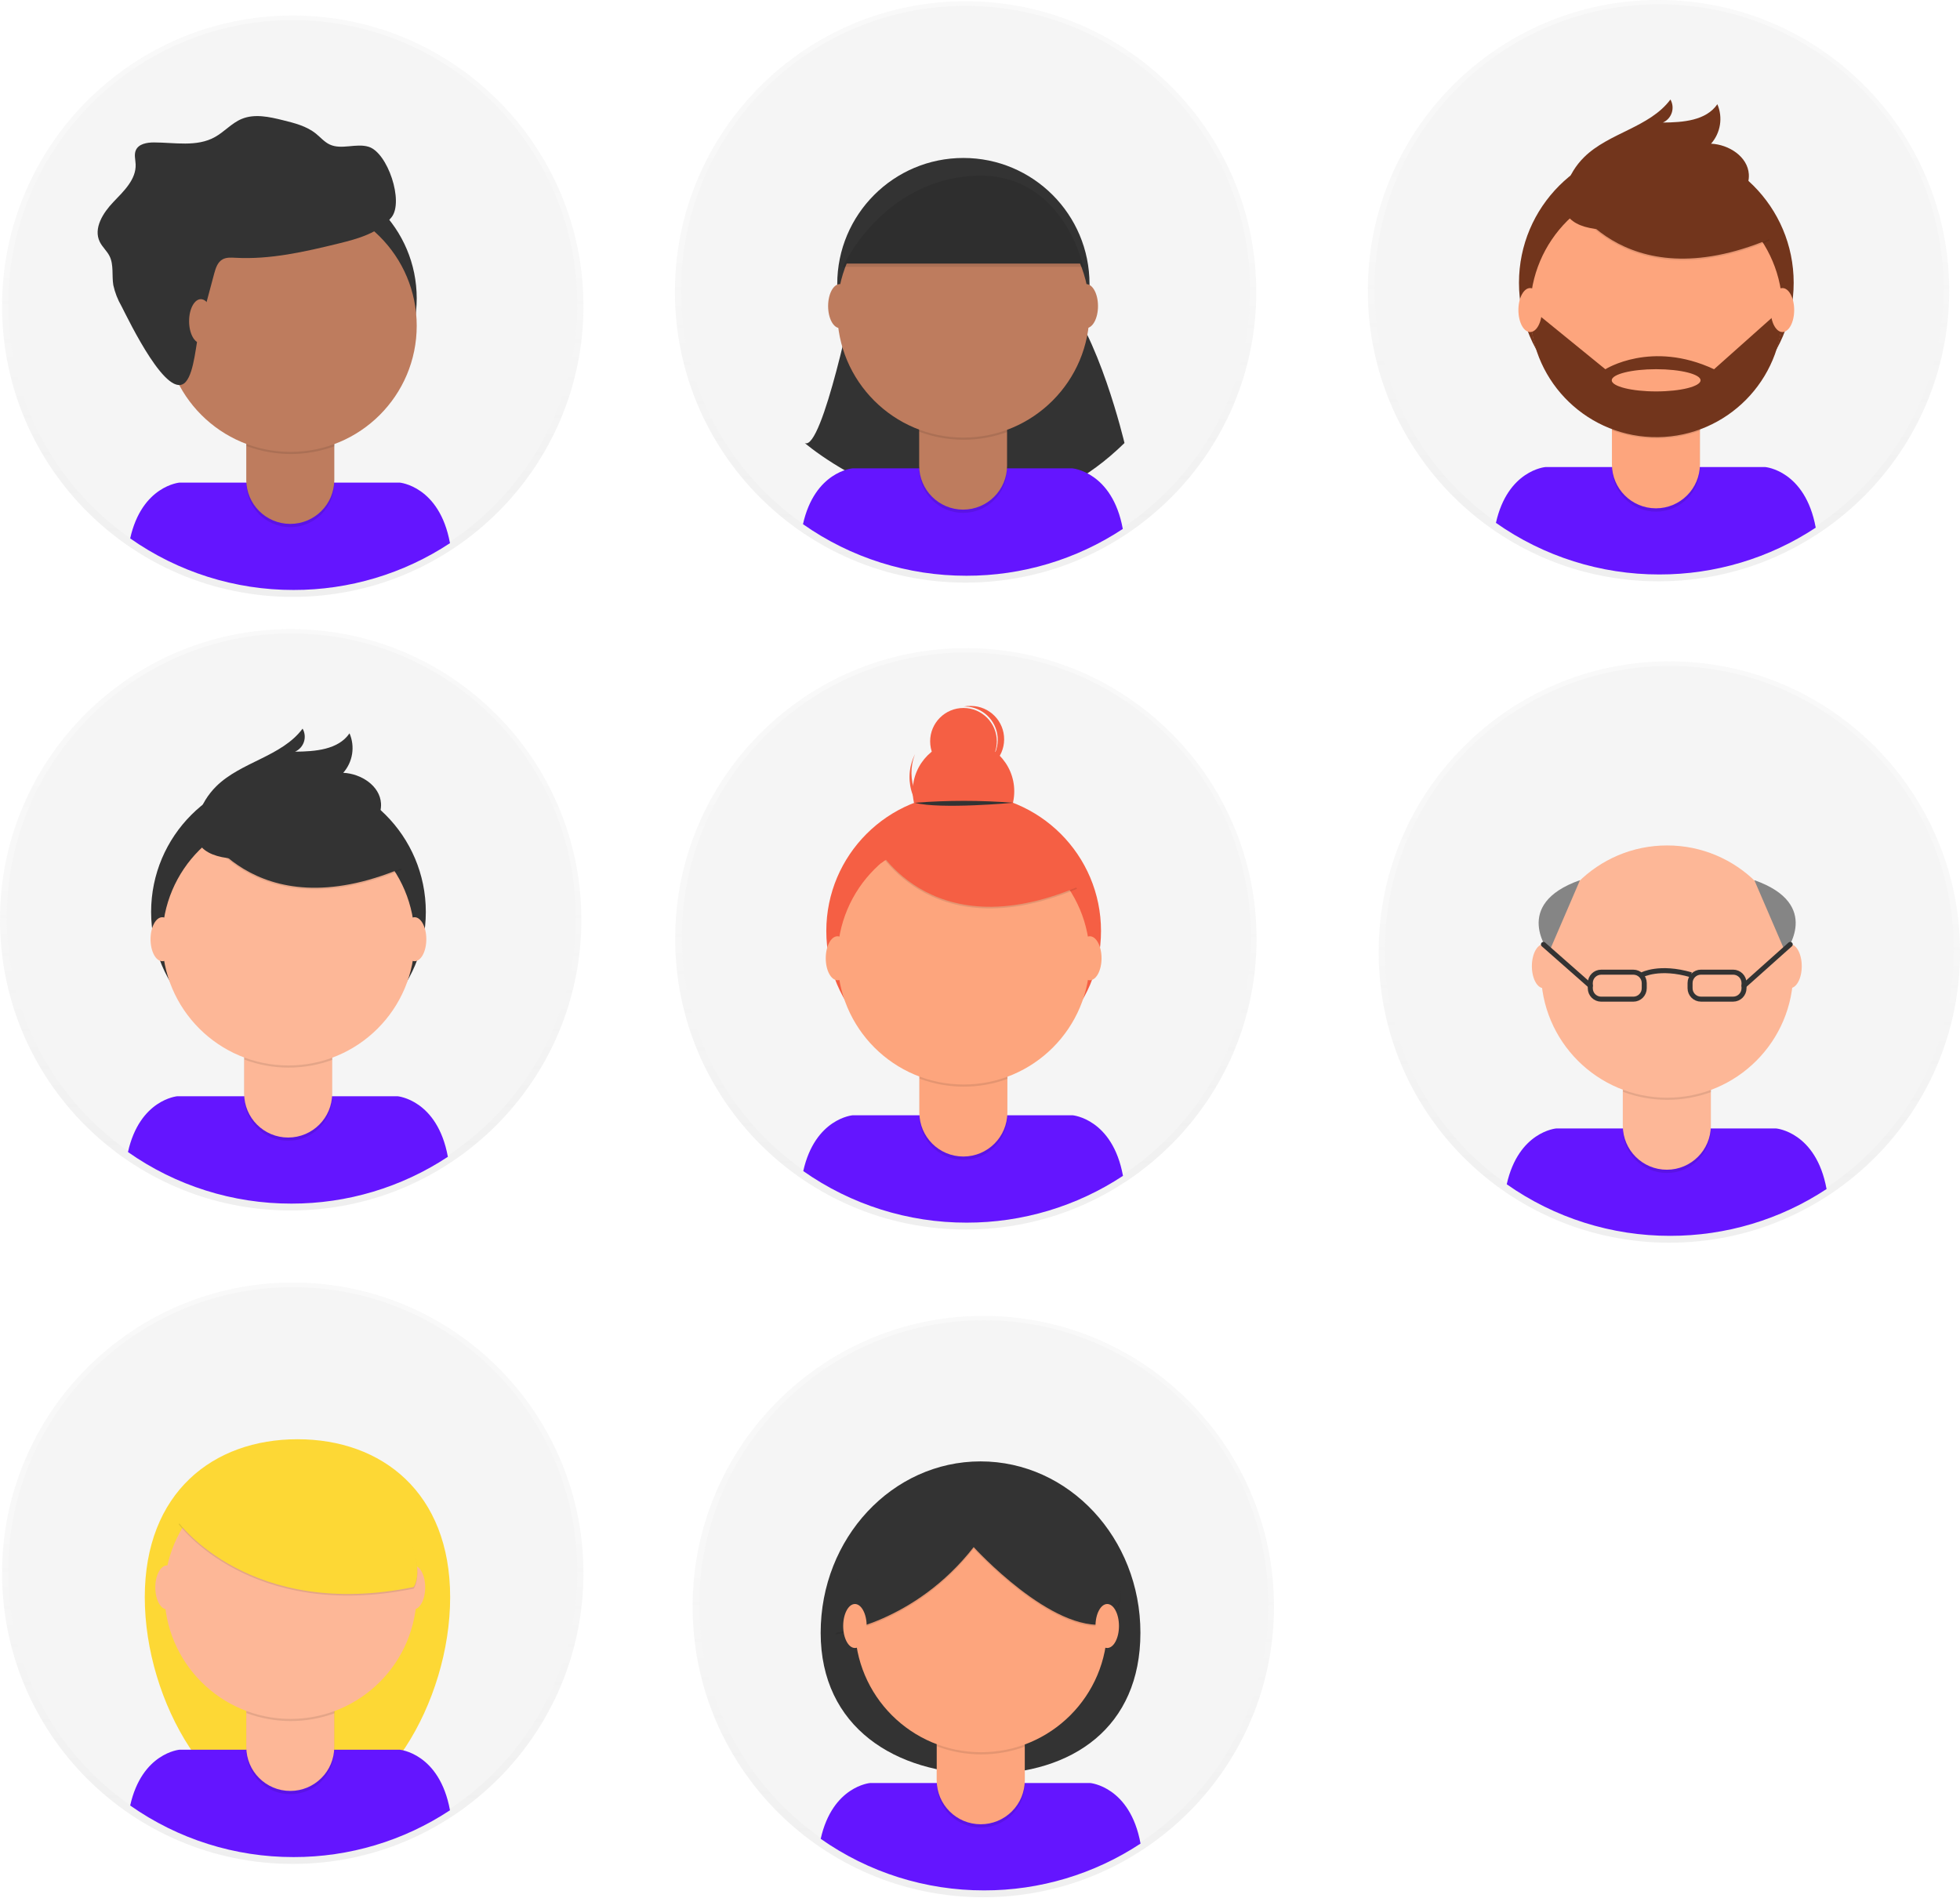
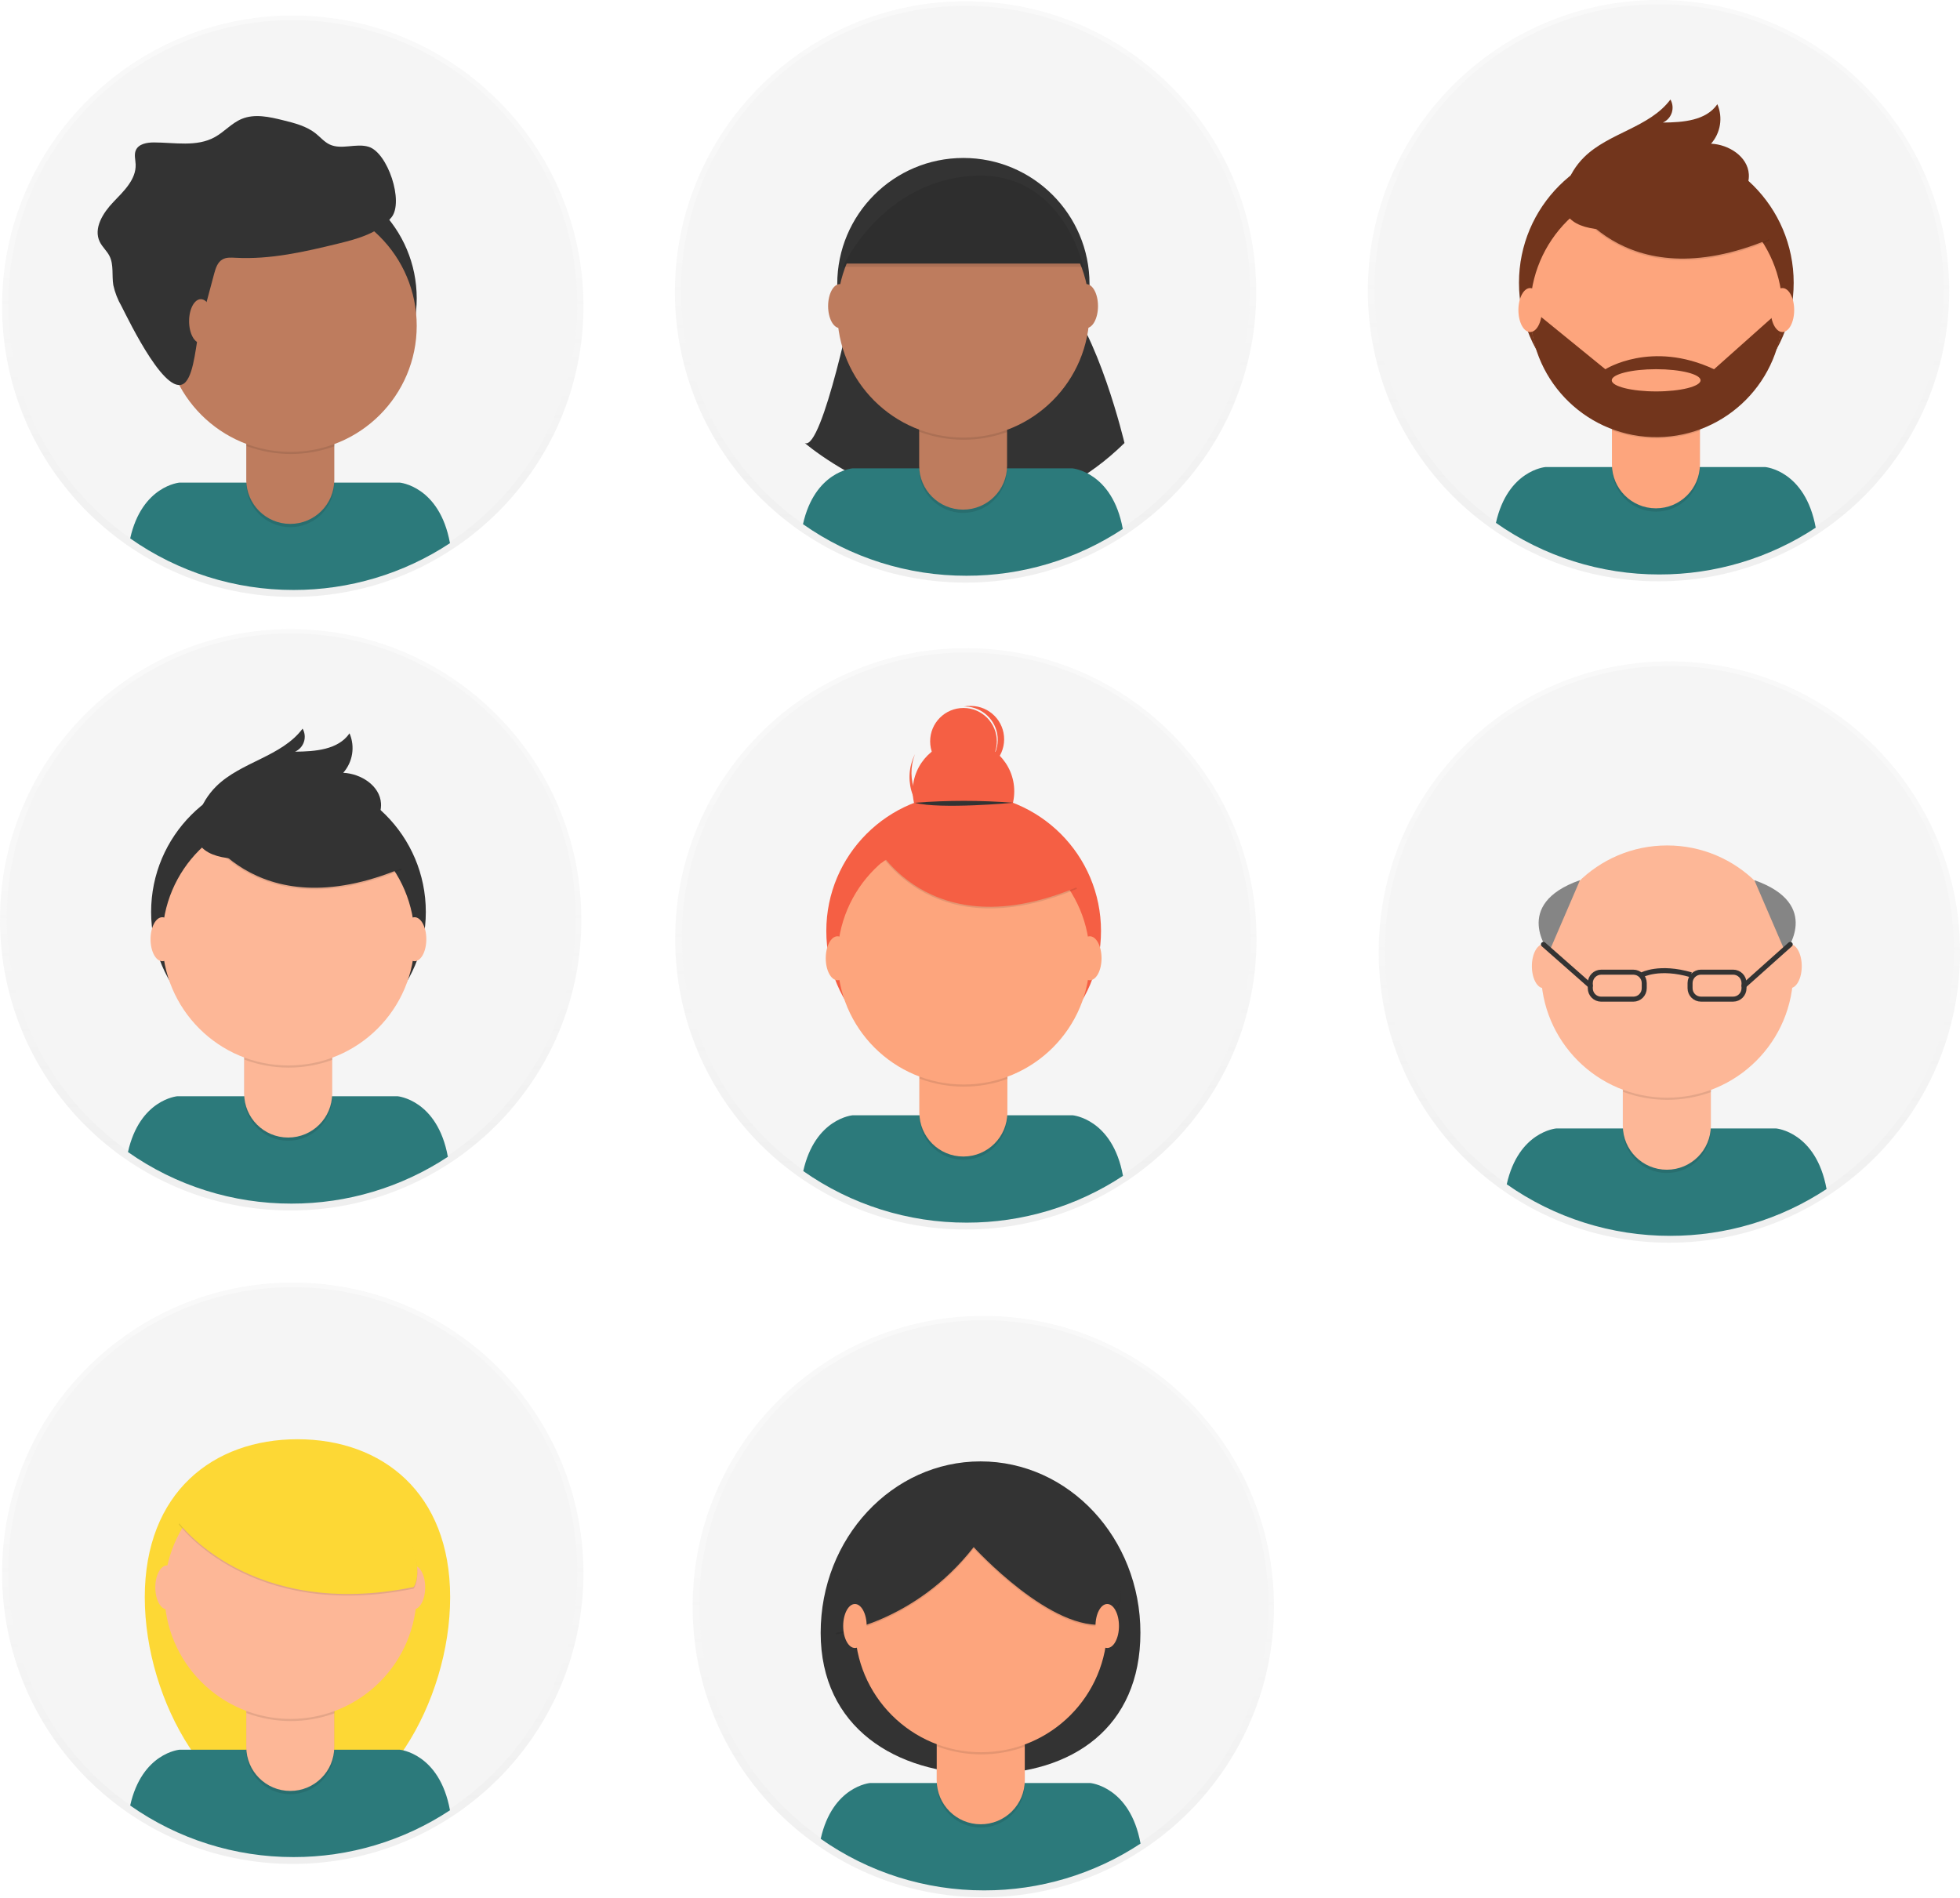
<svg xmlns="http://www.w3.org/2000/svg" xmlns:xlink="http://www.w3.org/1999/xlink" id="88ce59e9-c4b8-4d1d-9d7a-ce0190159aa8" data-name="Layer 1" width="781.43" height="756.44" viewBox="0 0 781.43 756.44">
  <defs>
    <linearGradient id="b3f40125-0363-42ff-a31c-61eb5d655202" x1="116.72" y1="237.98" x2="116.72" y2="6.21" gradientUnits="userSpaceOnUse">
      <stop offset="0" stop-color="gray" stop-opacity="0.25" />
      <stop offset="0.54" stop-color="gray" stop-opacity="0.12" />
      <stop offset="1" stop-color="gray" stop-opacity="0.1" />
    </linearGradient>
    <linearGradient id="27ca4b3e-9552-41ad-8ba5-de2574048d20" x1="385.08" y1="490.21" x2="385.08" y2="258.44" xlink:href="#b3f40125-0363-42ff-a31c-61eb5d655202" />
    <linearGradient id="98d2c4cc-353c-49f3-ae94-49dceb95b558" x1="384.97" y1="232.29" x2="384.97" y2="0.51" xlink:href="#b3f40125-0363-42ff-a31c-61eb5d655202" />
    <linearGradient id="1b187342-85ad-4174-acd7-e912b9a9009d" x1="661.23" y1="231.77" x2="661.23" y2="0" xlink:href="#b3f40125-0363-42ff-a31c-61eb5d655202" />
    <linearGradient id="5629c76b-b43c-4c6e-ad7d-c063ce4611c3" x1="115.89" y1="482.62" x2="115.89" y2="250.85" xlink:href="#b3f40125-0363-42ff-a31c-61eb5d655202" />
    <linearGradient id="94554b54-cbd9-41c5-8f29-6b4786d89c61" x1="665.55" y1="495.47" x2="665.55" y2="263.7" xlink:href="#b3f40125-0363-42ff-a31c-61eb5d655202" />
    <linearGradient id="897c833c-fa4a-4dad-90f9-1cb0d950ec3f" x1="116.72" y1="743.15" x2="116.72" y2="511.38" xlink:href="#b3f40125-0363-42ff-a31c-61eb5d655202" />
    <linearGradient id="b88de7bb-a3e6-477b-a3c4-5c16e389ed83" x1="392.03" y1="756.44" x2="392.03" y2="524.67" xlink:href="#b3f40125-0363-42ff-a31c-61eb5d655202" />
  </defs>
  <g opacity="0.5">
    <circle cx="116.72" cy="122.09" r="115.89" fill="url(#b3f40125-0363-42ff-a31c-61eb5d655202)" />
  </g>
  <circle cx="116.72" cy="121.46" r="113.44" fill="#f5f5f5" />
-   <path d="M326.32,307a112.91,112.91,0,0,0,62.36-18.66c-4.18-22.84-20.09-24.15-20.09-24.15H280.88s-15,1.23-19.7,22.25A112.92,112.92,0,0,0,326.32,307Z" transform="translate(-209.28 -71.78)" fill="#6415ff" />
+   <path d="M326.32,307a112.91,112.91,0,0,0,62.36-18.66c-4.18-22.84-20.09-24.15-20.09-24.15H280.88s-15,1.23-19.7,22.25A112.92,112.92,0,0,0,326.32,307Z" transform="translate(-209.28 -71.78)" fill="#2C7A7B" />
  <circle cx="115.85" cy="118.96" r="50.29" fill="#333" />
  <path d="M98.18,164.57h35.09a0,0,0,0,1,0,0v28.07a17.54,17.54,0,0,1-17.54,17.54h0a17.54,17.54,0,0,1-17.54-17.54V164.57A0,0,0,0,1,98.18,164.57Z" opacity="0.1" />
  <path d="M101.53,163.27h28.39a3.35,3.35,0,0,1,3.35,3.35v24.72a17.54,17.54,0,0,1-17.54,17.54h0a17.54,17.54,0,0,1-17.54-17.54V166.62A3.35,3.35,0,0,1,101.53,163.27Z" fill="#be7c5e" />
  <path d="M307.53,249.6a50.5,50.5,0,0,0,35.09.1v-4.31H307.53Z" transform="translate(-209.28 -71.78)" opacity="0.1" />
  <circle cx="115.85" cy="129.88" r="50.29" fill="#be7c5e" />
  <path d="M294.66,180.92c.59-2.17,1.33-4.56,3.28-5.69,1.54-.9,3.45-.76,5.23-.67,13.9.76,27.68-2.41,41.2-5.72,7.73-1.89,16-4.19,21-10.42s-1.52-25.81-9.13-28.12c-5-1.53-10.8,1.32-15.54-.92-2.11-1-3.66-2.87-5.48-4.33-3.73-3-8.52-4.21-13.16-5.35-5.42-1.34-11.28-2.65-16.43-.5-4,1.66-6.92,5.17-10.71,7.25-7.21,4-16,2.14-24.26,2.12-2.79,0-6.12.56-7.23,3.12-.75,1.74-.15,3.72-.07,5.61.24,6-4.71,10.67-8.86,15s-8.07,10.51-5.45,15.89c1,2.05,2.83,3.6,3.87,5.63,1.79,3.52.89,7.77,1.54,11.66a29.34,29.34,0,0,0,3.27,8.4c3.08,6,18.55,38.3,25.66,30.09,3.44-4,4-15.56,5.39-20.76Q291.66,192,294.66,180.92Z" transform="translate(-209.28 -71.78)" fill="#333" />
  <ellipse cx="80.07" cy="128.05" rx="4.68" ry="8.77" fill="#be7c5e" />
  <g opacity="0.5">
    <circle cx="385.08" cy="374.32" r="115.89" fill="url(#27ca4b3e-9552-41ad-8ba5-de2574048d20)" />
  </g>
  <circle cx="385.3" cy="373.58" r="113.44" fill="#f5f5f5" />
-   <path d="M594.68,559.25A112.91,112.91,0,0,0,657,540.59c-4.18-22.84-20.09-24.15-20.09-24.15H549.23s-15,1.23-19.7,22.25A112.92,112.92,0,0,0,594.68,559.25Z" transform="translate(-209.28 -71.78)" fill="#6415ff" />
+   <path d="M594.68,559.25A112.91,112.91,0,0,0,657,540.59c-4.18-22.84-20.09-24.15-20.09-24.15H549.23s-15,1.23-19.7,22.25A112.92,112.92,0,0,0,594.68,559.25Z" transform="translate(-209.28 -71.78)" fill="#2C7A7B" />
  <circle cx="384.2" cy="371.19" r="54.76" fill="#f55f44" />
  <path d="M366.53,416.8h35.09a0,0,0,0,1,0,0v28.07a17.54,17.54,0,0,1-17.54,17.54h0a17.54,17.54,0,0,1-17.54-17.54V416.8A0,0,0,0,1,366.53,416.8Z" opacity="0.1" />
  <path d="M369.88,415.5h28.39a3.35,3.35,0,0,1,3.35,3.35v24.72a17.54,17.54,0,0,1-17.54,17.54h0a17.54,17.54,0,0,1-17.54-17.54V418.85a3.35,3.35,0,0,1,3.35-3.35Z" fill="#fda57d" />
  <path d="M575.88,501.83a50.5,50.5,0,0,0,35.09.1v-4.31H575.88Z" transform="translate(-209.28 -71.78)" opacity="0.1" />
  <circle cx="384.2" cy="382.11" r="50.29" fill="#fda57d" />
  <circle cx="384.13" cy="315.49" r="20.24" fill="#f55f44" />
  <circle cx="384.13" cy="295.56" r="13.29" fill="#f55f44" />
  <path d="M584.63,398.37a20.24,20.24,0,0,1-10.55-25.88c-.14.28-.28.57-.41.86a20.24,20.24,0,1,0,36.94,16.57c.13-.29.25-.58.37-.88A20.24,20.24,0,0,1,584.63,398.37Z" transform="translate(-209.28 -71.78)" fill="#f55f44" />
  <path d="M557.67,408.15s21.19,43,81,18l-13.92-21.83-24.67-8.86Z" transform="translate(-209.28 -71.78)" opacity="0.1" />
  <path d="M557.67,407.51s21.19,43,81,18l-13.92-21.83-24.67-8.86Z" transform="translate(-209.28 -71.78)" fill="#f55f44" />
  <path d="M574,391.85a249.85,249.85,0,0,1,39.18,0S584.24,394.54,574,391.85Z" transform="translate(-209.28 -71.78)" fill="#333" />
  <path d="M596.45,353.24a13.32,13.32,0,0,0-3,.23h.77a13.28,13.28,0,0,1,2,26.33,13.28,13.28,0,0,0,.24-26.56Z" transform="translate(-209.28 -71.78)" fill="#f55f44" />
  <ellipse cx="333.9" cy="382.06" rx="4.68" ry="8.77" fill="#fda57d" />
  <ellipse cx="434.49" cy="382.06" rx="4.68" ry="8.77" fill="#fda57d" />
  <polygon points="345.22 337 355.03 331.94 357.24 340.05 351.23 344.14 345.22 337" fill="#f55f44" />
  <g opacity="0.5">
    <circle cx="384.97" cy="116.4" r="115.89" fill="url(#98d2c4cc-353c-49f3-ae94-49dceb95b558)" />
  </g>
  <circle cx="384.97" cy="115.77" r="113.44" fill="#f5f5f5" />
  <path d="M550,188.56s-12.86,63.36-19.88,59.85c0,0,67.7,58.48,127.48,0,0,0-10.53-44.65-25.73-59.85Z" transform="translate(-209.28 -71.78)" fill="#333" />
-   <path d="M594.57,301.33a112.91,112.91,0,0,0,62.36-18.66c-4.18-22.84-20.09-24.15-20.09-24.15H549.12s-15,1.23-19.7,22.25A112.92,112.92,0,0,0,594.57,301.33Z" transform="translate(-209.28 -71.78)" fill="#6415ff" />
+   <path d="M594.57,301.33a112.91,112.91,0,0,0,62.36-18.66c-4.18-22.84-20.09-24.15-20.09-24.15H549.12s-15,1.23-19.7,22.25A112.92,112.92,0,0,0,594.57,301.33Z" transform="translate(-209.28 -71.78)" fill="#2C7A7B" />
  <circle cx="384.09" cy="113.27" r="50.29" fill="#333" />
  <path d="M366.42,158.88h35.09a0,0,0,0,1,0,0v28.07A17.54,17.54,0,0,1,384,204.49h0a17.54,17.54,0,0,1-17.54-17.54V158.88A0,0,0,0,1,366.42,158.88Z" opacity="0.1" />
  <path d="M369.77,157.58h28.39a3.35,3.35,0,0,1,3.35,3.35v24.72A17.54,17.54,0,0,1,384,203.19h0a17.54,17.54,0,0,1-17.54-17.54V160.92A3.35,3.35,0,0,1,369.77,157.58Z" fill="#be7c5e" />
  <path d="M575.77,243.91a50.5,50.5,0,0,0,35.09.1v-4.31H575.77Z" transform="translate(-209.28 -71.78)" opacity="0.1" />
  <circle cx="384.09" cy="124.18" r="50.29" fill="#be7c5e" />
  <path d="M545.3,176.86h95.9s-8.19-38.72-44.44-36.25S545.3,176.86,545.3,176.86Z" transform="translate(-209.28 -71.78)" fill="#333" />
  <ellipse cx="334.84" cy="122.04" rx="4.68" ry="8.77" fill="#be7c5e" />
  <ellipse cx="433.08" cy="122.04" rx="4.68" ry="8.77" fill="#be7c5e" />
  <path d="M545.3,178.16h95.9s-8.19-38.72-44.44-36.25S545.3,178.16,545.3,178.16Z" transform="translate(-209.28 -71.78)" opacity="0.1" />
  <g opacity="0.5">
    <circle cx="661.23" cy="115.89" r="115.89" fill="url(#1b187342-85ad-4174-acd7-e912b9a9009d)" />
  </g>
  <circle cx="661.45" cy="115.14" r="113.44" fill="#f5f5f5" />
-   <path d="M870.83,300.82a112.91,112.91,0,0,0,62.36-18.66C929,259.31,913.1,258,913.1,258H825.39s-15,1.23-19.7,22.25A112.92,112.92,0,0,0,870.83,300.82Z" transform="translate(-209.28 -71.78)" fill="#6415ff" />
+   <path d="M870.83,300.82a112.91,112.91,0,0,0,62.36-18.66C929,259.31,913.1,258,913.1,258H825.39s-15,1.23-19.7,22.25A112.92,112.92,0,0,0,870.83,300.82Z" transform="translate(-209.28 -71.78)" fill="#2C7A7B" />
  <circle cx="660.36" cy="112.75" r="54.76" fill="#72351c" />
  <path d="M642.68,158.36h35.09a0,0,0,0,1,0,0v28.07A17.54,17.54,0,0,1,660.23,204h0a17.54,17.54,0,0,1-17.54-17.54V158.36A0,0,0,0,1,642.68,158.36Z" opacity="0.1" />
  <path d="M646,157.06h28.39a3.35,3.35,0,0,1,3.35,3.35v24.72a17.54,17.54,0,0,1-17.54,17.54h0a17.54,17.54,0,0,1-17.54-17.54V160.41a3.35,3.35,0,0,1,3.35-3.35Z" fill="#fda57d" />
  <path d="M852,243.39a50.5,50.5,0,0,0,35.09.1v-4.31H852Z" transform="translate(-209.28 -71.78)" opacity="0.1" />
  <circle cx="660.36" cy="123.67" r="50.29" fill="#fda57d" />
  <path d="M833.82,149.71s21.19,43,81,18l-13.92-21.83-24.67-8.86Z" transform="translate(-209.28 -71.78)" opacity="0.1" />
  <path d="M833.82,149.08s21.19,43,81,18l-13.92-21.83-24.67-8.86Z" transform="translate(-209.28 -71.78)" fill="#72351c" />
  <path d="M833.63,146.17a29.05,29.05,0,0,1,7.2-11.71c9.89-9.78,26.11-11.84,34.43-23a6.51,6.51,0,0,1-3,9.18c8-.05,17.21-.75,21.71-7.31a14.91,14.91,0,0,1-2.51,15.74c7.06.32,14.6,5.11,15.06,12.17.3,4.7-2.64,9.15-6.51,11.85S891.48,157,886.88,158C873.46,161,824.87,173.41,833.63,146.17Z" transform="translate(-209.28 -71.78)" fill="#72351c" />
  <path d="M919.93,195.89h-1.33L892.66,219c-25-11.7-43.34,0-43.34,0l-27.2-22.14-2.74.34a50.29,50.29,0,0,0,100.56-1.29Zm-50.36,31.95c-9.78,0-17.71-2-17.71-4.43s7.93-4.43,17.71-4.43,17.71,2,17.71,4.43S879.35,227.84,869.56,227.84Z" transform="translate(-209.28 -71.78)" fill="#72351c" />
  <ellipse cx="610.05" cy="123.62" rx="4.68" ry="8.77" fill="#fda57d" />
  <ellipse cx="710.64" cy="123.62" rx="4.68" ry="8.77" fill="#fda57d" />
  <g opacity="0.5">
    <circle cx="115.89" cy="366.73" r="115.89" fill="url(#5629c76b-b43c-4c6e-ad7d-c063ce4611c3)" />
  </g>
  <circle cx="116.11" cy="365.99" r="113.44" fill="#f5f5f5" />
-   <path d="M325.49,551.66A112.91,112.91,0,0,0,387.84,533c-4.18-22.84-20.09-24.15-20.09-24.15H280s-15,1.23-19.7,22.25A112.92,112.92,0,0,0,325.49,551.66Z" transform="translate(-209.28 -71.78)" fill="#6415ff" />
+   <path d="M325.49,551.66A112.91,112.91,0,0,0,387.84,533c-4.18-22.84-20.09-24.15-20.09-24.15H280s-15,1.23-19.7,22.25A112.92,112.92,0,0,0,325.49,551.66Z" transform="translate(-209.28 -71.78)" fill="#2C7A7B" />
  <circle cx="115.01" cy="363.6" r="54.76" fill="#333" />
  <path d="M97.34,409.21h35.09a0,0,0,0,1,0,0v28.07a17.54,17.54,0,0,1-17.54,17.54h0a17.54,17.54,0,0,1-17.54-17.54V409.21A0,0,0,0,1,97.34,409.21Z" opacity="0.1" />
  <path d="M100.69,407.91h28.39a3.35,3.35,0,0,1,3.35,3.35V436a17.54,17.54,0,0,1-17.54,17.54h0A17.54,17.54,0,0,1,97.34,436V411.25a3.35,3.35,0,0,1,3.35-3.35Z" fill="#fdb797" />
  <path d="M306.69,494.24a50.5,50.5,0,0,0,35.09.1V490H306.69Z" transform="translate(-209.28 -71.78)" opacity="0.1" />
  <circle cx="115.01" cy="374.52" r="50.29" fill="#fdb797" />
  <path d="M288.48,400.55s21.19,43,81,18l-13.92-21.83-24.67-8.86Z" transform="translate(-209.28 -71.78)" opacity="0.1" />
  <path d="M288.48,399.92s21.19,43,81,18l-13.92-21.83-24.67-8.86Z" transform="translate(-209.28 -71.78)" fill="#333" />
  <path d="M288.29,397a29.05,29.05,0,0,1,7.2-11.71c9.89-9.78,26.11-11.84,34.43-23a6.51,6.51,0,0,1-3,9.18c8-.05,17.21-.75,21.71-7.31a14.91,14.91,0,0,1-2.51,15.74c7.06.32,14.6,5.11,15.06,12.17.3,4.7-2.64,9.15-6.51,11.85s-8.54,3.93-13.14,4.95C328.11,411.85,279.53,424.26,288.29,397Z" transform="translate(-209.28 -71.78)" fill="#333" />
  <ellipse cx="64.7" cy="374.47" rx="4.68" ry="8.77" fill="#fdb797" />
  <ellipse cx="165.29" cy="374.47" rx="4.68" ry="8.77" fill="#fdb797" />
  <g opacity="0.5">
    <circle cx="665.55" cy="379.58" r="115.89" fill="url(#94554b54-cbd9-41c5-8f29-6b4786d89c61)" />
  </g>
  <circle cx="665.55" cy="378.95" r="113.44" fill="#f5f5f5" />
-   <path d="M875.15,564.51a112.91,112.91,0,0,0,62.36-18.66c-4.18-22.84-20.09-24.15-20.09-24.15H829.7s-15,1.23-19.7,22.25A112.92,112.92,0,0,0,875.15,564.51Z" transform="translate(-209.28 -71.78)" fill="#6415ff" />
+   <path d="M875.15,564.51a112.91,112.91,0,0,0,62.36-18.66c-4.18-22.84-20.09-24.15-20.09-24.15H829.7s-15,1.23-19.7,22.25A112.92,112.92,0,0,0,875.15,564.51Z" transform="translate(-209.28 -71.78)" fill="#2C7A7B" />
  <path d="M647,422.06h35.09a0,0,0,0,1,0,0v28.07a17.54,17.54,0,0,1-17.54,17.54h0A17.54,17.54,0,0,1,647,450.13V422.06A0,0,0,0,1,647,422.06Z" opacity="0.1" />
  <path d="M650.35,420.76h28.39a3.35,3.35,0,0,1,3.35,3.35v24.72a17.54,17.54,0,0,1-17.54,17.54h0A17.54,17.54,0,0,1,647,448.83V424.11a3.35,3.35,0,0,1,3.35-3.35Z" fill="#fdb797" />
  <path d="M856.35,507.09a50.5,50.5,0,0,0,35.09.1v-4.31H856.35Z" transform="translate(-209.28 -71.78)" opacity="0.1" />
  <circle cx="664.67" cy="387.37" r="50.29" fill="#fdb797" />
  <ellipse cx="615.42" cy="385.22" rx="4.68" ry="8.77" fill="#fdb797" />
  <ellipse cx="713.66" cy="385.22" rx="4.68" ry="8.77" fill="#fdb797" />
  <rect x="634.03" y="387.61" width="21.51" height="10.76" rx="4.35" ry="4.35" fill="none" stroke="#333" stroke-miterlimit="10" stroke-width="2" />
  <rect x="883.1" y="459.39" width="21.51" height="10.76" rx="4.35" ry="4.35" transform="translate(1578.42 857.75) rotate(180)" fill="none" stroke="#333" stroke-miterlimit="10" stroke-width="2" />
  <path d="M864,460.43s6.82-3.7,19.5,0" transform="translate(-209.28 -71.78)" fill="none" stroke="#333" stroke-miterlimit="10" stroke-width="2" />
  <path d="M908.72,422.7l12.34,28.67S936.15,432.35,908.72,422.7Z" transform="translate(-209.28 -71.78)" fill="#858585" />
  <line x1="695.32" y1="392.99" x2="713.74" y2="376.54" fill="none" stroke="#333" stroke-linecap="round" stroke-linejoin="round" stroke-width="2" />
  <path d="M839.2,422.7l-12.34,28.67S811.77,432.35,839.2,422.7Z" transform="translate(-209.28 -71.78)" fill="#858585" />
  <line x1="634.03" y1="392.99" x2="615.36" y2="376.54" fill="none" stroke="#333" stroke-linecap="round" stroke-linejoin="round" stroke-width="2" />
  <g opacity="0.5">
    <circle cx="116.72" cy="627.26" r="115.89" fill="url(#897c833c-fa4a-4dad-90f9-1cb0d950ec3f)" />
  </g>
  <circle cx="116.72" cy="626.63" r="113.44" fill="#f5f5f5" />
  <path d="M388.75,708.61c0,41.78-27.26,88.29-60.89,88.29S267,750.39,267,708.61s27.26-63,60.89-63S388.75,666.84,388.75,708.61Z" transform="translate(-209.28 -71.78)" fill="#fdd835" />
-   <path d="M326.32,812.2a112.91,112.91,0,0,0,62.36-18.66c-4.18-22.84-20.09-24.15-20.09-24.15H280.88s-15,1.23-19.7,22.25A112.92,112.92,0,0,0,326.32,812.2Z" transform="translate(-209.28 -71.78)" fill="#6415ff" />
+   <path d="M326.32,812.2a112.91,112.91,0,0,0,62.36-18.66c-4.18-22.84-20.09-24.15-20.09-24.15H280.88s-15,1.23-19.7,22.25A112.92,112.92,0,0,0,326.32,812.2Z" transform="translate(-209.28 -71.78)" fill="#2C7A7B" />
  <path d="M98.18,669.74h35.09a0,0,0,0,1,0,0v28.07a17.54,17.54,0,0,1-17.54,17.54h0a17.54,17.54,0,0,1-17.54-17.54V669.74A0,0,0,0,1,98.18,669.74Z" opacity="0.1" />
  <path d="M101.53,668.44h28.39a3.35,3.35,0,0,1,3.35,3.35v24.72a17.54,17.54,0,0,1-17.54,17.54h0a17.54,17.54,0,0,1-17.54-17.54V671.79A3.35,3.35,0,0,1,101.53,668.44Z" fill="#fdb797" />
  <path d="M307.53,754.77a50.5,50.5,0,0,0,35.09.1v-4.31H307.53Z" transform="translate(-209.28 -71.78)" opacity="0.1" />
  <circle cx="115.85" cy="635.05" r="50.29" fill="#fdb797" />
  <ellipse cx="66.6" cy="632.9" rx="4.68" ry="8.77" fill="#fdb797" />
  <ellipse cx="164.84" cy="632.9" rx="4.68" ry="8.77" fill="#fdb797" />
  <path d="M280.57,679.55S309,718.46,374.2,705.17c0,0,7.28-8.86-10.44-36.06S296.7,646.34,280.57,679.55Z" transform="translate(-209.28 -71.78)" opacity="0.1" />
  <path d="M280.57,678.92S309,717.83,374.2,704.54c0,0,7.28-8.86-10.44-36.06S296.7,645.71,280.57,678.92Z" transform="translate(-209.28 -71.78)" fill="#fdd835" />
  <g opacity="0.5">
    <circle cx="392.03" cy="640.55" r="115.89" fill="url(#b88de7bb-a3e6-477b-a3c4-5c16e389ed83)" />
  </g>
  <circle cx="392.26" cy="639.81" r="113.44" fill="#f5f5f5" />
  <path d="M663.95,722.77c0,37.74-27.11,56.31-62.32,56.31s-65.16-18.57-65.16-56.31,28.54-68.33,63.74-68.33S663.95,685,663.95,722.77Z" transform="translate(-209.28 -71.78)" fill="#333" />
-   <path d="M601.63,825.48A112.91,112.91,0,0,0,664,806.82c-4.18-22.84-20.09-24.15-20.09-24.15H556.19s-15,1.23-19.7,22.25A112.92,112.92,0,0,0,601.63,825.48Z" transform="translate(-209.28 -71.78)" fill="#6415ff" />
+   <path d="M601.63,825.48A112.91,112.91,0,0,0,664,806.82c-4.18-22.84-20.09-24.15-20.09-24.15H556.19s-15,1.23-19.7,22.25A112.92,112.92,0,0,0,601.63,825.48Z" transform="translate(-209.28 -71.78)" fill="#2C7A7B" />
  <path d="M373.49,683h35.09a0,0,0,0,1,0,0v28.07A17.54,17.54,0,0,1,391,728.64h0a17.54,17.54,0,0,1-17.54-17.54V683A0,0,0,0,1,373.49,683Z" opacity="0.1" />
  <path d="M376.83,681.73h28.39a3.35,3.35,0,0,1,3.35,3.35V709.8A17.54,17.54,0,0,1,391,727.34h0a17.54,17.54,0,0,1-17.54-17.54V685.07a3.35,3.35,0,0,1,3.35-3.35Z" fill="#fda57d" />
  <path d="M582.84,768.06a50.5,50.5,0,0,0,35.09.1v-4.31H582.84Z" transform="translate(-209.28 -71.78)" opacity="0.1" />
  <circle cx="391.16" cy="648.33" r="50.29" fill="#fda57d" />
  <path d="M542.48,723.4s31.32-3.8,55-34.16c0,0,31.32,34.48,53.14,30.68,0,0,12.65-13.29,0-26.57s-22.46-30.05-39.22-27.84-37.33,3.16-46.18,11.07S542.48,723.4,542.48,723.4Z" transform="translate(-209.28 -71.78)" opacity="0.1" />
  <path d="M542.48,722.77s31.32-3.8,55-34.16c0,0,31.32,34.48,53.14,30.68,0,0,12.65-13.29,0-26.57s-22.46-30.05-39.22-27.84S574.11,668,565.26,676,542.48,722.77,542.48,722.77Z" transform="translate(-209.28 -71.78)" fill="#333" />
  <ellipse cx="340.85" cy="648.29" rx="4.68" ry="8.77" fill="#fda57d" />
  <ellipse cx="441.44" cy="648.29" rx="4.68" ry="8.77" fill="#fda57d" />
</svg>
